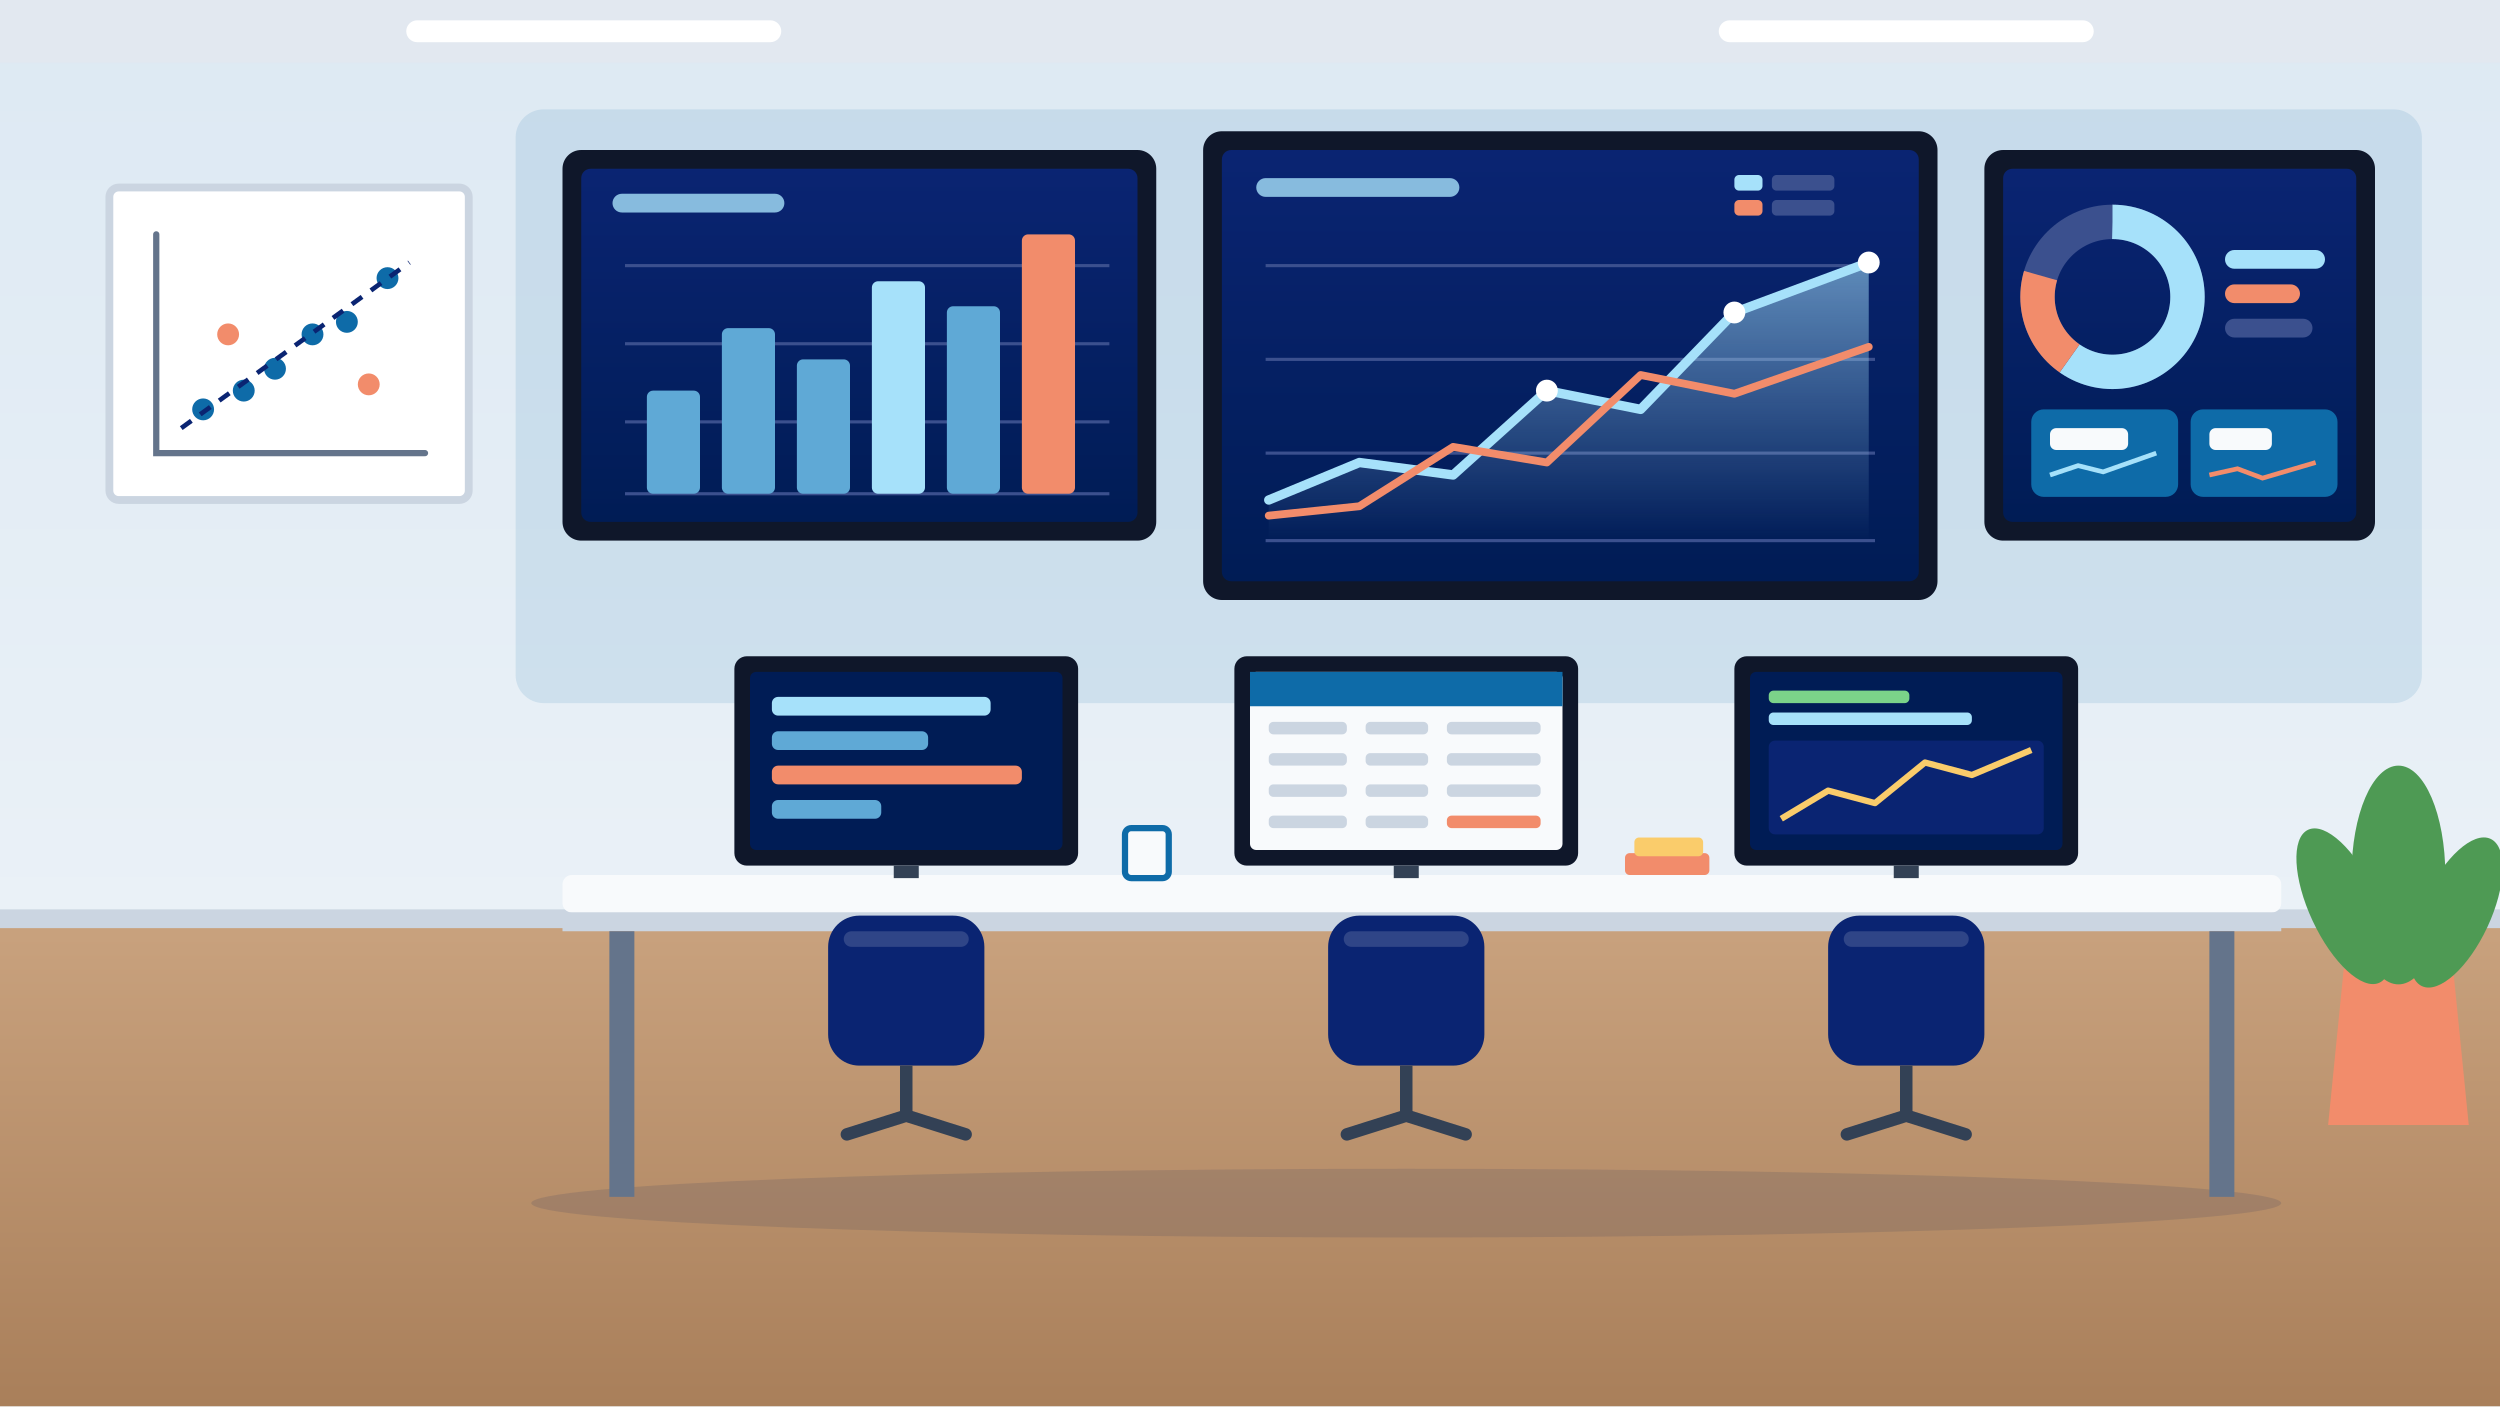
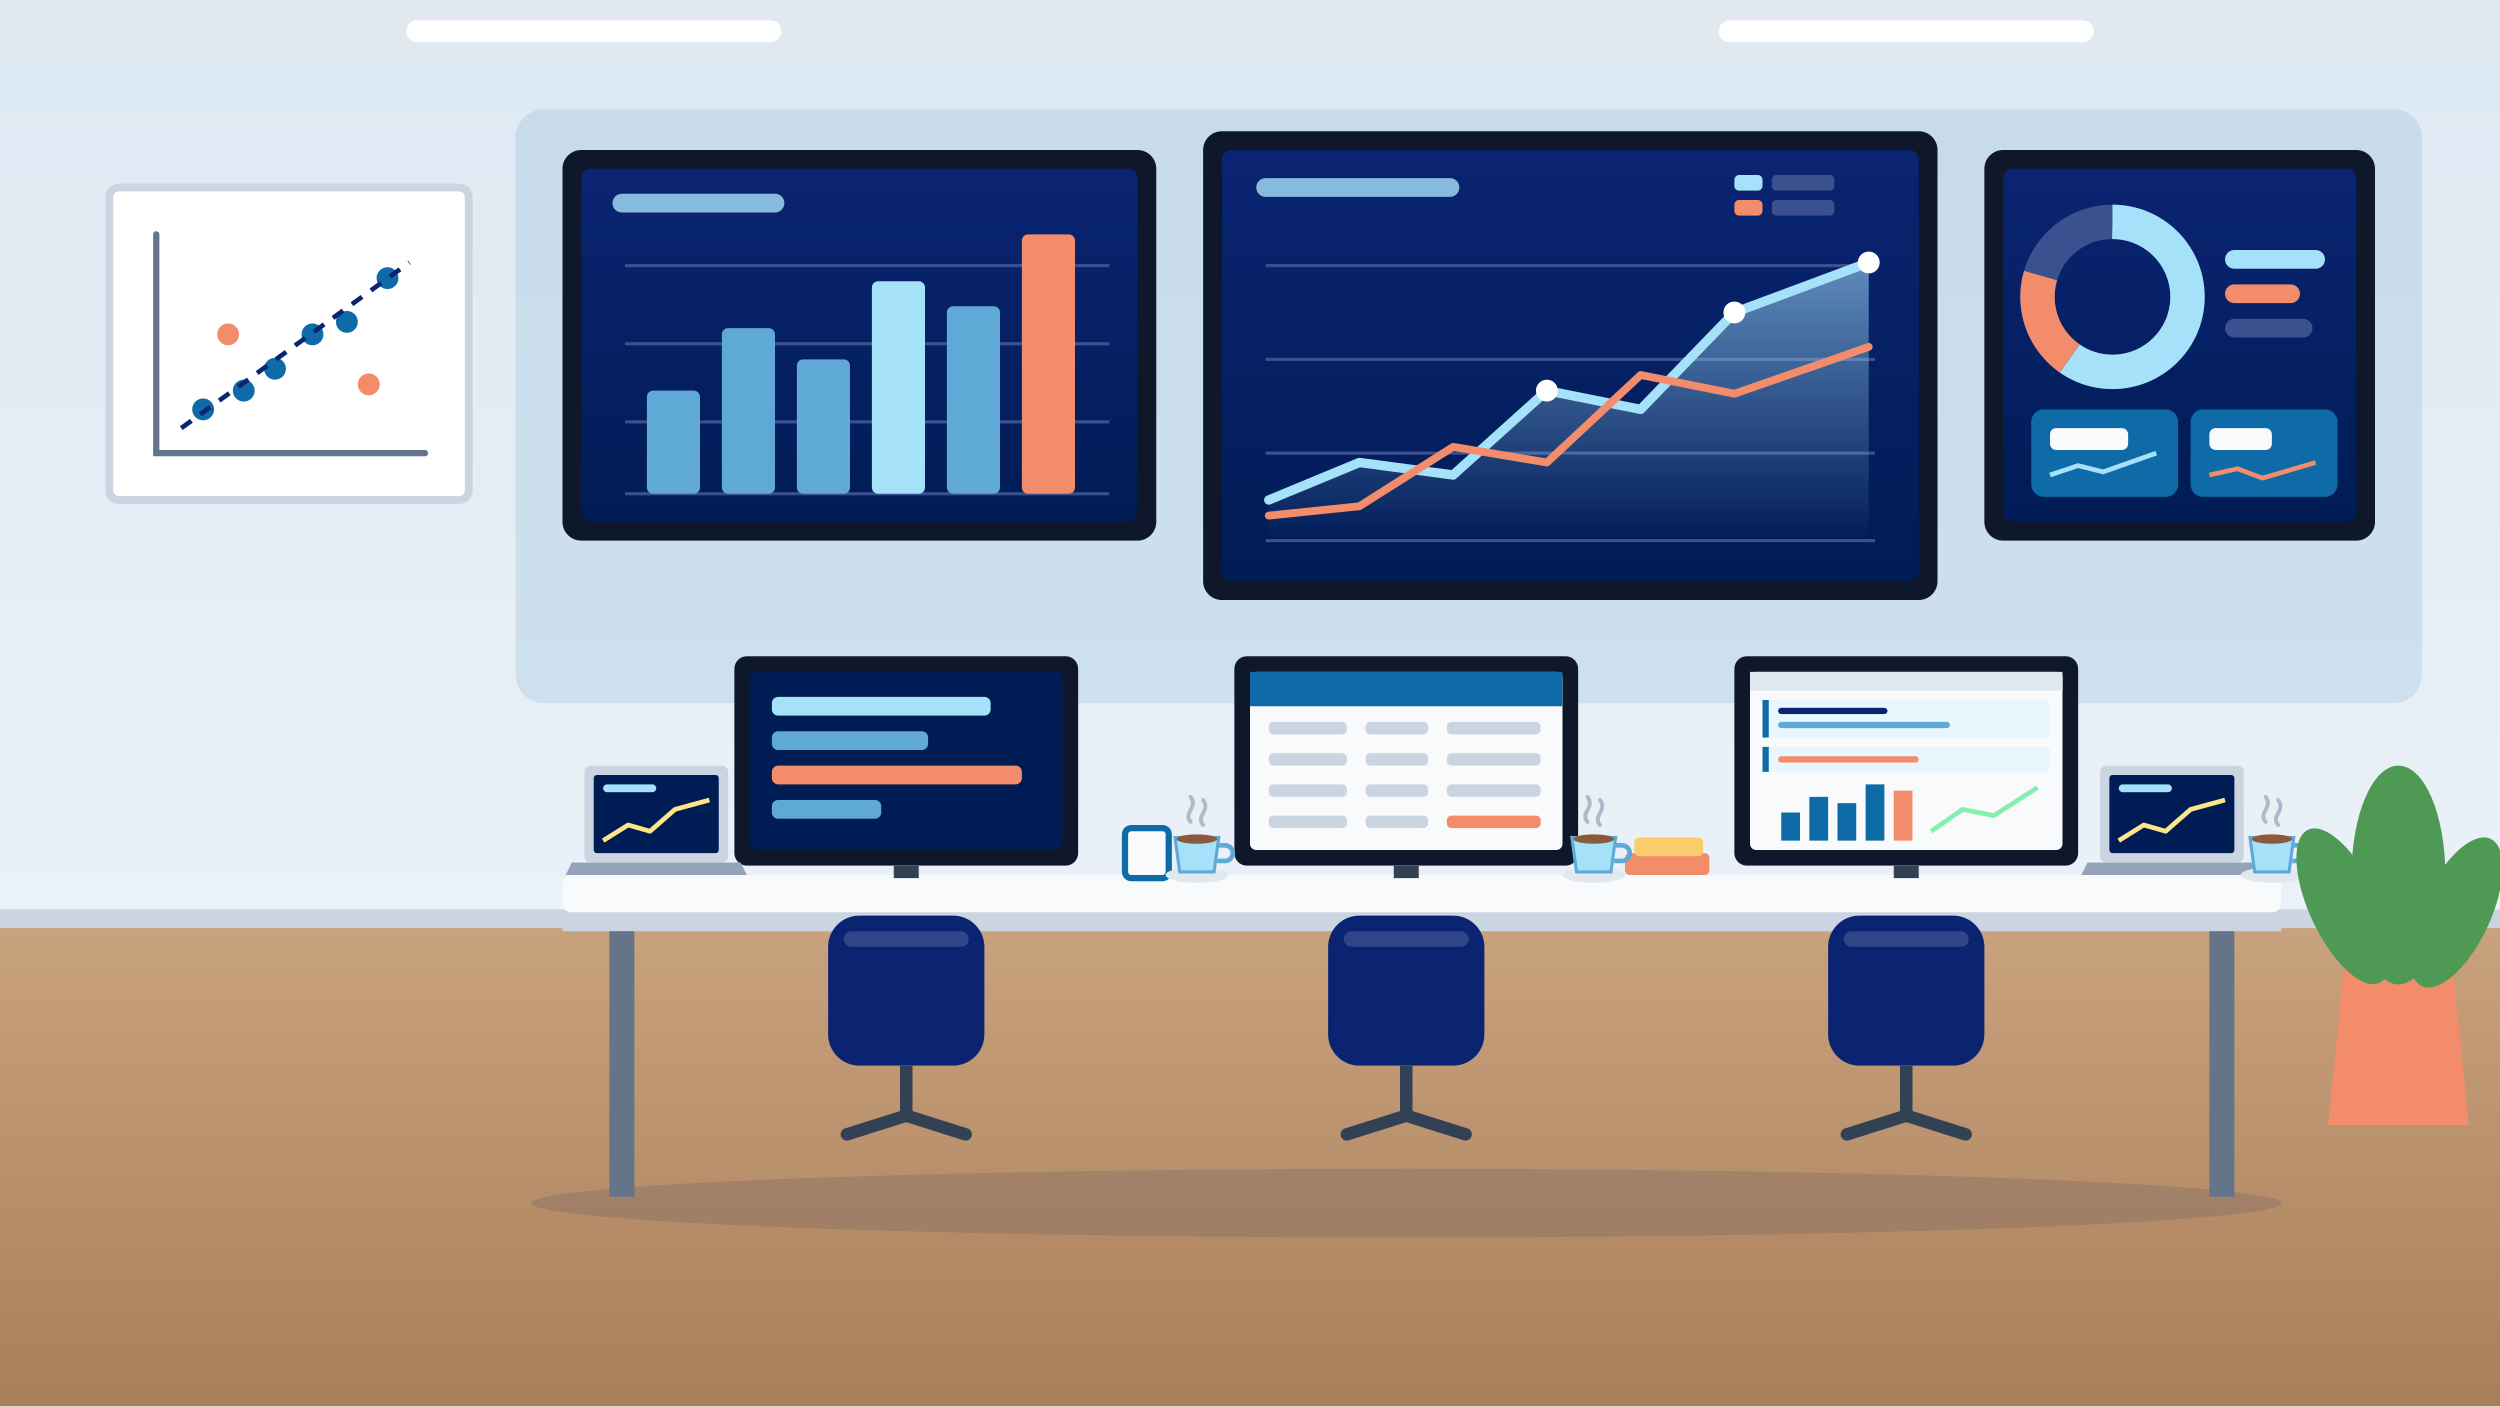
<svg xmlns="http://www.w3.org/2000/svg" viewBox="0 0 1600 900">
  <defs>
    <linearGradient id="wall" x1="0" y1="0" x2="0" y2="1">
      <stop offset="0" stop-color="#DDE9F3" />
      <stop offset="1" stop-color="#F1F5F9" />
    </linearGradient>
    <linearGradient id="floor" x1="0" y1="0" x2="0" y2="1">
      <stop offset="0" stop-color="#C9A27E" />
      <stop offset="1" stop-color="#A97F5A" />
    </linearGradient>
    <linearGradient id="screen" x1="0" y1="0" x2="0" y2="1">
      <stop offset="0" stop-color="#0A2472" />
      <stop offset="1" stop-color="#001C55" />
    </linearGradient>
    <linearGradient id="area" x1="0" y1="0" x2="0" y2="1">
      <stop offset="0" stop-color="#A6E1FA" stop-opacity="0.55" />
      <stop offset="1" stop-color="#A6E1FA" stop-opacity="0" />
    </linearGradient>
+     <g id="lap">
+       <rect width="92" height="62" rx="4" fill="#CBD5E1" />
+       <rect x="6" y="6" width="80" height="50" rx="2" fill="#001C55" />
+       <rect x="12" y="12" width="34" height="5" rx="2.5" fill="#A6E1FA" />
+       <path d="M12 48 L28 38 L42 42 L58 28 L80 22" fill="none" stroke="#FDE68A" stroke-width="3" stroke-linejoin="round" />
+       <path d="M-8 62 H100 L104 70 H-12 Z" fill="#94A3B8" />
+     </g>
+     <g id="cup">
+       <ellipse cx="14" cy="30" rx="20" ry="5" fill="#E2E8F0" />
+       <path d="M0 6 H28 L25 28 H3 Z" fill="#A6E1FA" stroke="#5FA9D6" stroke-width="2" />
+       <ellipse cx="14" cy="7" rx="13" ry="3" fill="#8A5A3B" />
+       <path d="M28 11 h4 a5 5 0 0 1 0 10 h-5" fill="none" stroke="#5FA9D6" stroke-width="3" />
+       <path d="M10 -4 c-5 -6 5 -9 0 -16 M18 -2 c-5 -6 5 -9 0 -16" fill="none" stroke="#94A3B8" stroke-width="2.5" stroke-linecap="round" opacity="0.7" />
+     </g>
    <g id="chair">
      <rect x="0" y="0" width="100" height="96" rx="20" fill="#0A2472" />
      <rect x="10" y="10" width="80" height="10" rx="5" fill="#FFFFFF" opacity="0.15" />
      <rect x="46" y="96" width="8" height="36" fill="#334155" />
      <path d="M12 140 L50 128 L88 140" stroke="#334155" stroke-width="8" fill="none" stroke-linecap="round" />
    </g>
  </defs>
  <rect width="1600" height="900" fill="url(#wall)" />
  <rect width="1600" height="40" fill="#E2E8F0" />
  <g fill="#FFFFFF">
    <rect x="260" y="13" width="240" height="14" rx="7" />
    <rect x="1100" y="13" width="240" height="14" rx="7" />
  </g>
  <rect y="590" width="1600" height="310" fill="url(#floor)" />
  <rect y="582" width="1600" height="12" fill="#CBD5E1" />
  <rect x="330" y="70" width="1220" height="380" rx="18" fill="#0E6BA8" opacity="0.12" />
  <rect x="360" y="96" width="380" height="250" rx="12" fill="#0F172A" />
  <rect x="372" y="108" width="356" height="226" rx="6" fill="url(#screen)" />
  <rect x="392" y="124" width="110" height="12" rx="6" fill="#A6E1FA" opacity="0.8" />
  <g stroke="#3B508E" stroke-width="2">
    <line x1="400" y1="170" x2="710" y2="170" />
    <line x1="400" y1="220" x2="710" y2="220" />
    <line x1="400" y1="270" x2="710" y2="270" />
    <line x1="400" y1="316" x2="710" y2="316" />
  </g>
  <g>
    <rect x="414" y="250" width="34" height="66" rx="4" fill="#5FA9D6" />
    <rect x="462" y="210" width="34" height="106" rx="4" fill="#5FA9D6" />
    <rect x="510" y="230" width="34" height="86" rx="4" fill="#5FA9D6" />
    <rect x="558" y="180" width="34" height="136" rx="4" fill="#A6E1FA" />
    <rect x="606" y="196" width="34" height="120" rx="4" fill="#5FA9D6" />
    <rect x="654" y="150" width="34" height="166" rx="4" fill="#F28C6B" />
  </g>
  <rect x="770" y="84" width="470" height="300" rx="12" fill="#0F172A" />
  <rect x="782" y="96" width="446" height="276" rx="6" fill="url(#screen)" />
  <rect x="804" y="114" width="130" height="12" rx="6" fill="#A6E1FA" opacity="0.8" />
  <rect x="1110" y="112" width="18" height="10" rx="3" fill="#A6E1FA" />
  <rect x="1134" y="112" width="40" height="10" rx="3" fill="#3B508E" />
  <rect x="1110" y="128" width="18" height="10" rx="3" fill="#F28C6B" />
  <rect x="1134" y="128" width="40" height="10" rx="3" fill="#3B508E" />
  <g stroke="#3B508E" stroke-width="2">
    <line x1="810" y1="170" x2="1200" y2="170" />
    <line x1="810" y1="230" x2="1200" y2="230" />
    <line x1="810" y1="290" x2="1200" y2="290" />
    <line x1="810" y1="346" x2="1200" y2="346" />
  </g>
  <path d="M812 320 L870 296 L930 304 L990 250 L1050 262 L1110 200 L1196 168 V346 H812 Z" fill="url(#area)" />
  <path d="M812 320 L870 296 L930 304 L990 250 L1050 262 L1110 200 L1196 168" fill="none" stroke="#A6E1FA" stroke-width="6" stroke-linejoin="round" stroke-linecap="round" />
  <path d="M812 330 L870 324 L930 286 L990 296 L1050 240 L1110 252 L1196 222" fill="none" stroke="#F28C6B" stroke-width="5" stroke-linejoin="round" stroke-linecap="round" />
  <g fill="#FFFFFF">
    <circle cx="990" cy="250" r="7" />
    <circle cx="1110" cy="200" r="7" />
    <circle cx="1196" cy="168" r="7" />
  </g>
  <rect x="1270" y="96" width="250" height="250" rx="12" fill="#0F172A" />
  <rect x="1282" y="108" width="226" height="226" rx="6" fill="url(#screen)" />
  <circle cx="1352" cy="190" r="48" fill="none" stroke="#3B508E" stroke-width="22" />
  <circle cx="1352" cy="190" r="48" fill="none" stroke="#A6E1FA" stroke-width="22" stroke-dasharray="180 302" transform="rotate(-90 1352 190)" />
  <circle cx="1352" cy="190" r="48" fill="none" stroke="#F28C6B" stroke-width="22" stroke-dasharray="60 302" stroke-dashoffset="-180" transform="rotate(-90 1352 190)" />
  <rect x="1424" y="160" width="64" height="12" rx="6" fill="#A6E1FA" />
  <rect x="1424" y="182" width="48" height="12" rx="6" fill="#F28C6B" />
  <rect x="1424" y="204" width="56" height="12" rx="6" fill="#3B508E" />
  <rect x="1300" y="262" width="94" height="56" rx="8" fill="#0E6BA8" />
  <rect x="1312" y="274" width="50" height="14" rx="4" fill="#F8FAFC" />
  <path d="M1312 304 L1330 298 L1346 302 L1380 290" stroke="#A6E1FA" stroke-width="3" fill="none" />
  <rect x="1402" y="262" width="94" height="56" rx="8" fill="#0E6BA8" />
  <rect x="1414" y="274" width="40" height="14" rx="4" fill="#F8FAFC" />
  <path d="M1414 304 L1432 300 L1448 306 L1482 296" stroke="#F28C6B" stroke-width="3" fill="none" />
  <rect x="70" y="120" width="230" height="200" rx="6" fill="#FFFFFF" stroke="#CBD5E1" stroke-width="5" />
  <path d="M100 150 V290 H272" fill="none" stroke="#64748B" stroke-width="4" stroke-linecap="round" />
  <g fill="#0E6BA8">
    <circle cx="130" cy="262" r="7" />
    <circle cx="156" cy="250" r="7" />
    <circle cx="176" cy="236" r="7" />
    <circle cx="200" cy="214" r="7" />
    <circle cx="222" cy="206" r="7" />
    <circle cx="248" cy="178" r="7" />
  </g>
  <g fill="#F28C6B">
    <circle cx="146" cy="214" r="7" />
    <circle cx="236" cy="246" r="7" />
  </g>
  <path d="M116 274 L262 168" stroke="#0A2472" stroke-width="3" stroke-dasharray="8 7" />
  <ellipse cx="900" cy="770" rx="560" ry="22" fill="#001C55" opacity="0.12" />
  <rect x="360" y="560" width="1100" height="24" rx="6" fill="#F8FAFC" />
  <rect x="360" y="584" width="1100" height="12" fill="#CBD5E1" />
  <rect x="390" y="596" width="16" height="170" fill="#64748B" />
  <rect x="1414" y="596" width="16" height="170" fill="#64748B" />
  <rect x="470" y="420" width="220" height="134" rx="8" fill="#0F172A" />
  <rect x="480" y="430" width="200" height="114" rx="4" fill="#001C55" />
  <rect x="494" y="446" width="140" height="12" rx="4" fill="#A6E1FA" />
  <rect x="494" y="468" width="100" height="12" rx="4" fill="#5FA9D6" />
  <rect x="494" y="490" width="160" height="12" rx="4" fill="#F28C6B" />
  <rect x="494" y="512" width="70" height="12" rx="4" fill="#5FA9D6" />
  <rect x="572" y="554" width="16" height="8" fill="#334155" />
  <rect x="790" y="420" width="220" height="134" rx="8" fill="#0F172A" />
  <rect x="800" y="430" width="200" height="114" rx="4" fill="#F8FAFC" />
  <rect x="800" y="430" width="200" height="22" fill="#0E6BA8" />
  <g fill="#CBD5E1">
    <rect x="812" y="462" width="50" height="8" rx="3" />
    <rect x="874" y="462" width="40" height="8" rx="3" />
    <rect x="926" y="462" width="60" height="8" rx="3" />
    <rect x="812" y="482" width="50" height="8" rx="3" />
    <rect x="874" y="482" width="40" height="8" rx="3" />
    <rect x="926" y="482" width="60" height="8" rx="3" />
    <rect x="812" y="502" width="50" height="8" rx="3" />
    <rect x="874" y="502" width="40" height="8" rx="3" />
    <rect x="926" y="502" width="60" height="8" rx="3" />
    <rect x="812" y="522" width="50" height="8" rx="3" />
    <rect x="874" y="522" width="40" height="8" rx="3" />
  </g>
  <rect x="926" y="522" width="60" height="8" rx="3" fill="#F28C6B" />
  <rect x="892" y="554" width="16" height="8" fill="#334155" />
  <rect x="1110" y="420" width="220" height="134" rx="8" fill="#0F172A" />
-   <rect x="1120" y="430" width="200" height="114" rx="4" fill="#001C55" />
-   <rect x="1132" y="442" width="90" height="8" rx="3" fill="#7BD389" />
-   <rect x="1132" y="456" width="130" height="8" rx="3" fill="#A6E1FA" />
-   <rect x="1132" y="474" width="176" height="60" rx="4" fill="#0A2472" />
-   <path d="M1140 524 L1170 506 L1200 514 L1232 488 L1262 496 L1300 480" fill="none" stroke="#FACC6B" stroke-width="4" stroke-linejoin="round" />
+   <rect x="1120" y="430" width="200" height="114" rx="4" fill="#F8FAFC" />
+   <rect x="1120" y="430" width="200" height="12" fill="#E2E8F0" />
+   <rect x="1128" y="448" width="184" height="24" rx="3" fill="#E8F6FD" />
+   <rect x="1128" y="448" width="4" height="24" fill="#0E6BA8" />
+   <rect x="1138" y="453" width="70" height="4" rx="2" fill="#0A2472" />
+   <rect x="1138" y="462" width="110" height="4" rx="2" fill="#5FA9D6" />
+   <rect x="1128" y="478" width="184" height="16" rx="3" fill="#E8F6FD" />
+   <rect x="1128" y="478" width="4" height="16" fill="#0E6BA8" />
+   <rect x="1138" y="484" width="90" height="4" rx="2" fill="#F28C6B" />
+   <g fill="#0E6BA8">
+     <rect x="1140" y="520" width="12" height="18" />
+     <rect x="1158" y="510" width="12" height="28" />
+     <rect x="1176" y="514" width="12" height="24" />
+     <rect x="1194" y="502" width="12" height="36" />
+   </g>
+   <rect x="1212" y="506" width="12" height="32" fill="#F28C6B" />
+   <path d="M1236 532 L1256 518 L1276 522 L1304 504" fill="none" stroke="#86EFAC" stroke-width="3" stroke-linejoin="round" />
  <rect x="1212" y="554" width="16" height="8" fill="#334155" />
  <rect x="720" y="530" width="28" height="32" rx="4" fill="#F8FAFC" stroke="#0E6BA8" stroke-width="4" />
  <rect x="1040" y="546" width="54" height="14" rx="3" fill="#F28C6B" />
  <rect x="1046" y="536" width="44" height="12" rx="3" fill="#FACC6B" />
+   <use href="#lap" x="374" y="490" />
+   <use href="#lap" x="1344" y="490" />
+   <use href="#cup" x="752" y="530" />
+   <use href="#cup" x="1006" y="530" />
+   <use href="#cup" x="1440" y="530" />
  <use href="#chair" x="530" y="586" />
  <use href="#chair" x="850" y="586" />
  <use href="#chair" x="1170" y="586" />
  <path d="M1490 720 L1500 620 H1570 L1580 720 Z" fill="#F28C6B" />
  <g fill="#4E9A54">
    <ellipse cx="1535" cy="560" rx="30" ry="70" />
    <ellipse cx="1500" cy="580" rx="22" ry="54" transform="rotate(-25 1500 580)" />
    <ellipse cx="1572" cy="584" rx="22" ry="52" transform="rotate(25 1572 584)" />
  </g>
</svg>
